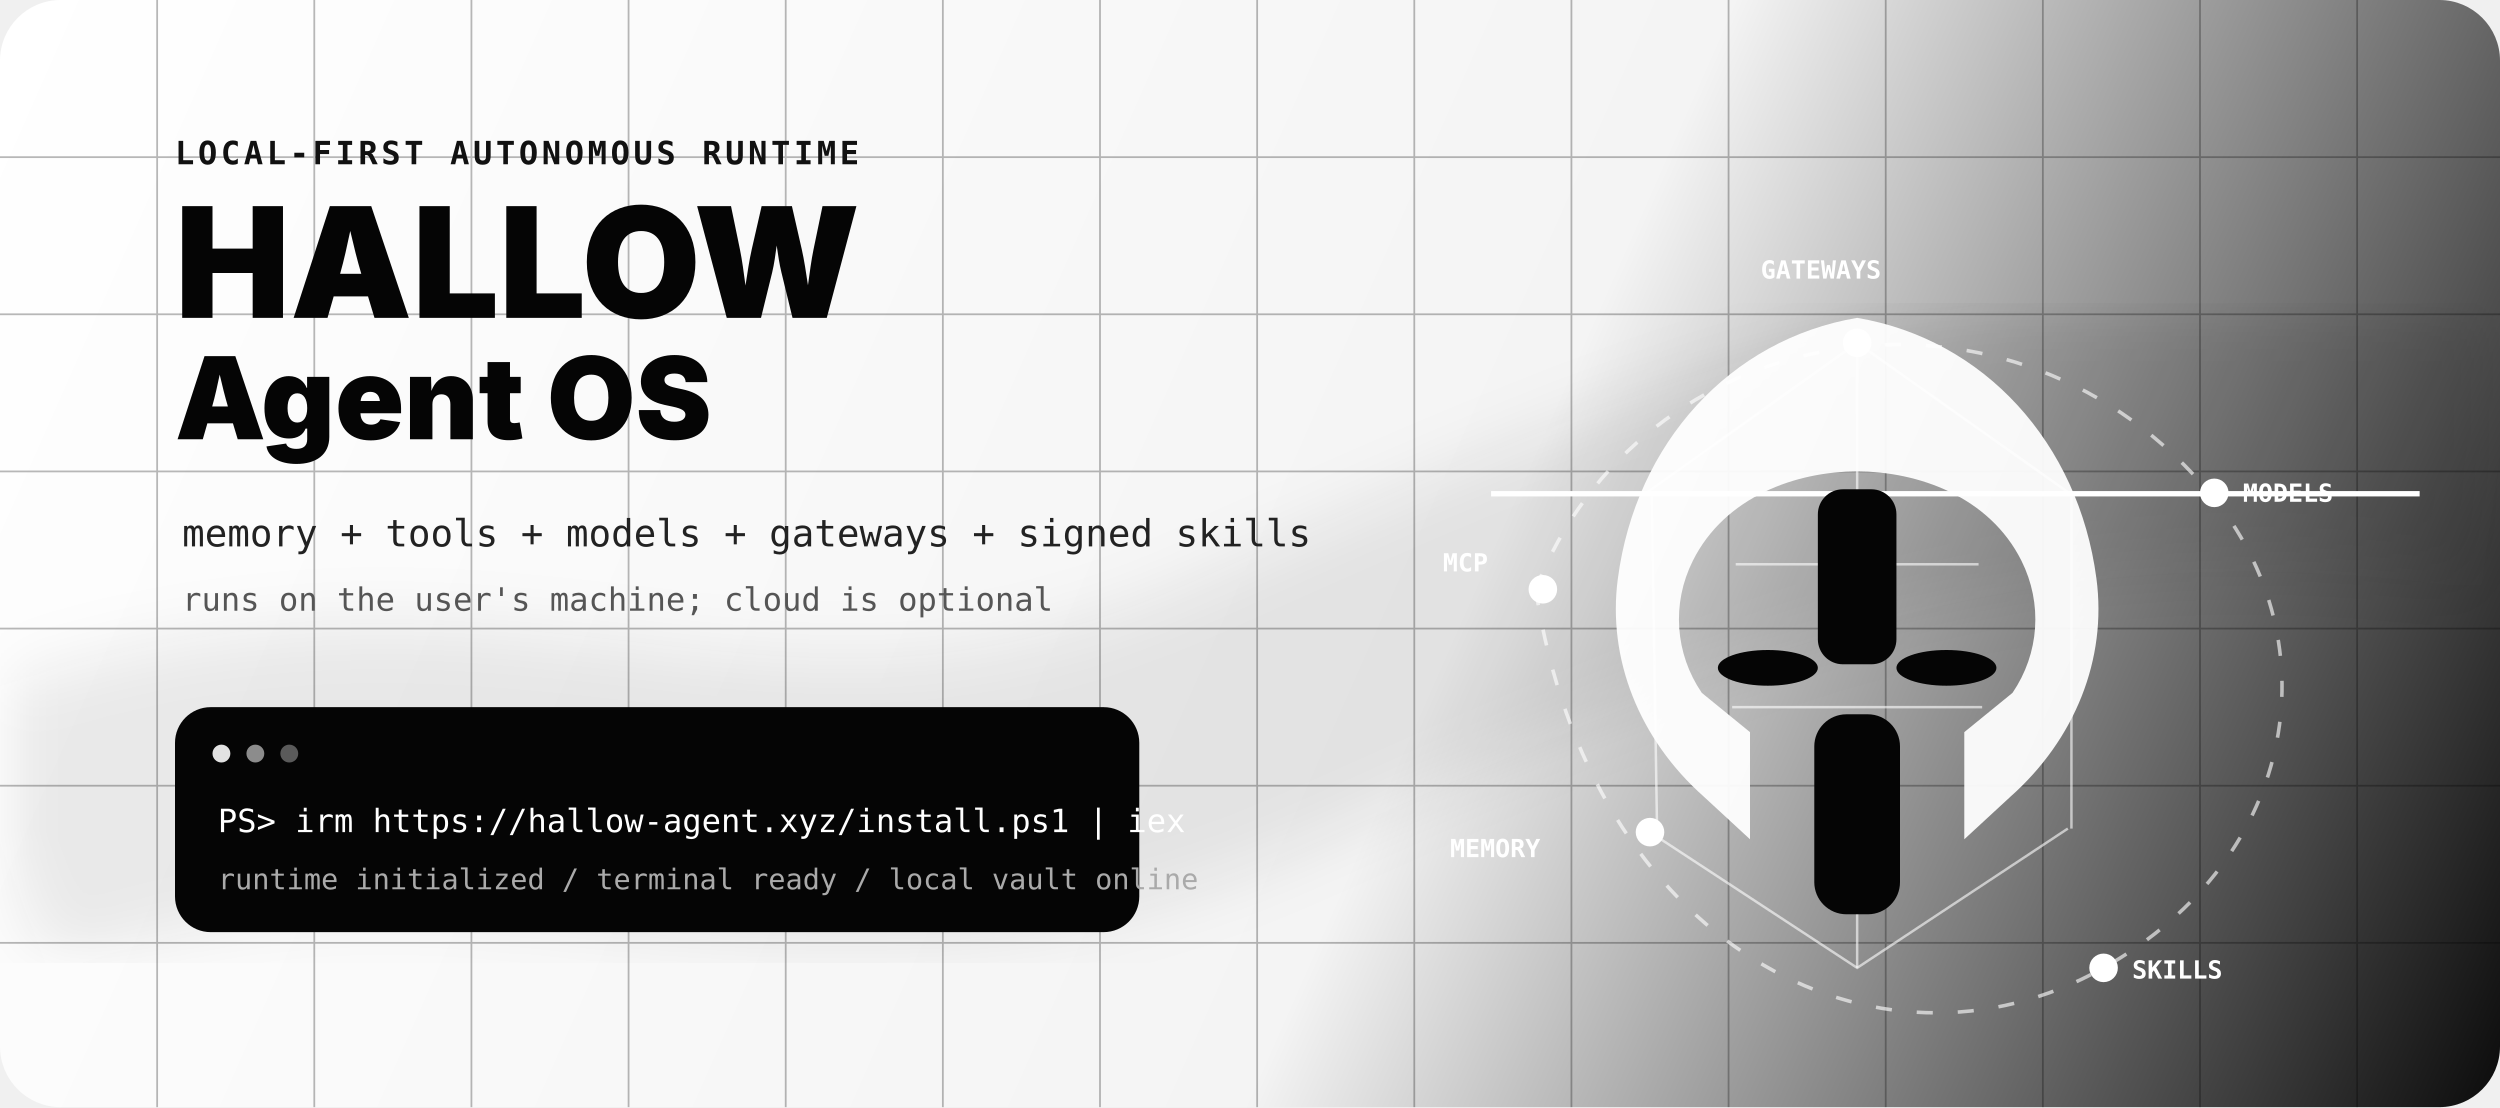
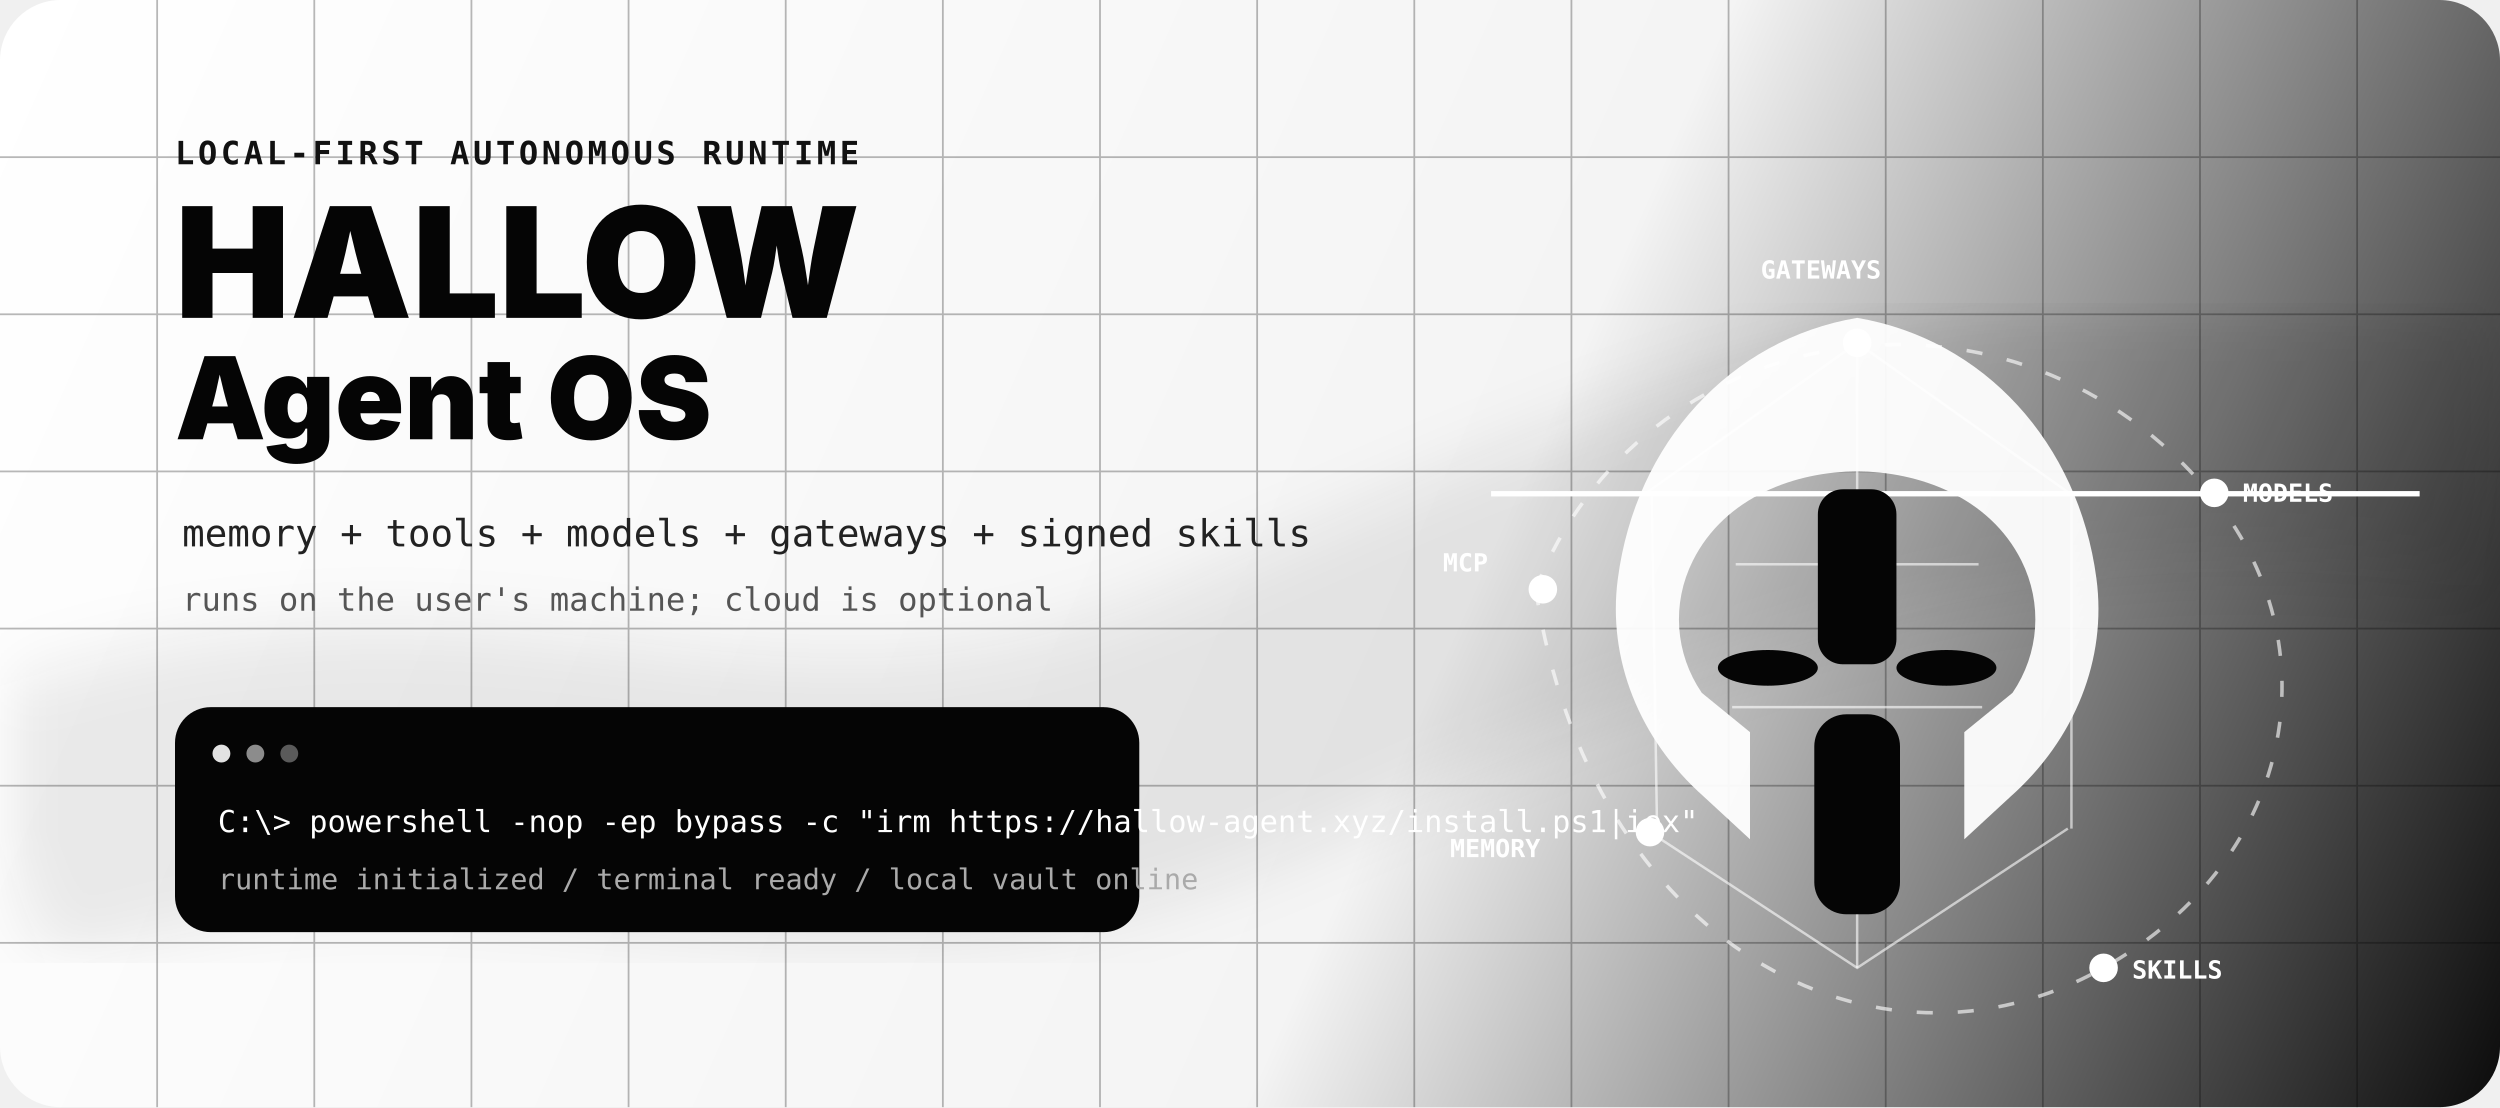
<svg xmlns="http://www.w3.org/2000/svg" width="1400" height="620" viewBox="0 0 1400 620" fill="none" role="img" aria-labelledby="title desc">
  <defs>
    <linearGradient id="bg" x1="0" y1="0" x2="1400" y2="620" gradientUnits="userSpaceOnUse">
      <stop stop-color="#ffffff" />
      <stop offset="0.58" stop-color="#f4f4f4" />
      <stop offset="1" stop-color="#0b0b0b" />
    </linearGradient>
    <radialGradient id="halo" cx="0" cy="0" r="1" gradientUnits="userSpaceOnUse" gradientTransform="translate(1050 280) rotate(90) scale(280 360)">
      <stop stop-color="#ffffff" stop-opacity="0.88" />
      <stop offset="0.48" stop-color="#ffffff" stop-opacity="0.24" />
      <stop offset="1" stop-color="#ffffff" stop-opacity="0" />
    </radialGradient>
    <filter id="soft" x="-30%" y="-30%" width="160%" height="160%" color-interpolation-filters="sRGB">
      <feGaussianBlur stdDeviation="18" />
    </filter>
    <style>
      .mono { font-family: "SFMono-Regular", "Cascadia Mono", Consolas, monospace; }
      .pulse { animation: pulse 3.8s ease-in-out infinite; transform-origin: center; }
      .pulse2 { animation: pulse 4.6s ease-in-out infinite; transform-origin: center; animation-delay: .65s; }
      .dash { stroke-dasharray: 9 14; animation: dash 20s linear infinite; }
      .scan { animation: scan 5.6s ease-in-out infinite; }
      @keyframes dash { to { stroke-dashoffset: -360; } }
      @keyframes pulse { 0%,100% { opacity: .32; transform: scale(1); } 50% { opacity: 1; transform: scale(1.08); } }
      @keyframes scan { 0%,100% { transform: translateY(-40px); opacity: .12; } 50% { transform: translateY(58px); opacity: .55; } }
    </style>
  </defs>
  <rect width="1400" height="620" rx="34" fill="url(#bg)" />
  <path d="M0 470 C290 360 420 525 700 400 C950 288 1120 210 1400 250" stroke="#111" stroke-opacity=".08" stroke-width="160" filter="url(#soft)" />
  <g opacity=".28">
    <path d="M0 88H1400M0 176H1400M0 264H1400M0 352H1400M0 440H1400M0 528H1400" stroke="#000" />
    <path d="M88 0V620M176 0V620M264 0V620M352 0V620M440 0V620M528 0V620M616 0V620M704 0V620M792 0V620M880 0V620M968 0V620M1056 0V620M1144 0V620M1232 0V620M1320 0V620" stroke="#000" />
  </g>
  <g transform="translate(98 92)">
    <text x="0" y="0" class="mono" fill="#111" font-size="18" font-weight="700" letter-spacing="2">LOCAL-FIRST AUTONOMOUS RUNTIME</text>
    <text x="0" y="86" fill="#050505" font-family="Inter, Arial, sans-serif" font-size="86" font-weight="900">HALLOW</text>
    <text x="0" y="154" fill="#050505" font-family="Inter, Arial, sans-serif" font-size="64" font-weight="850">Agent OS</text>
    <text x="4" y="214" class="mono" fill="#222" font-size="21">memory + tools + models + gateways + signed skills</text>
    <text x="4" y="250" class="mono" fill="#555" font-size="18">runs on the user's machine; cloud is optional</text>
    <g transform="translate(0 304)">
      <rect x="0" y="0" width="540" height="126" rx="20" fill="#050505" />
      <circle cx="26" cy="26" r="5" fill="#fff" opacity=".88" />
      <circle cx="45" cy="26" r="5" fill="#fff" opacity=".54" />
      <circle cx="64" cy="26" r="5" fill="#fff" opacity=".34" />
-       <text x="24" y="70" class="mono" fill="#fff" font-size="18">PS&gt; irm https://hallow-agent.xyz/install.ps1 | iex</text>
+       <text x="24" y="70" class="mono" fill="#fff" font-size="17">C:\&gt; powershell -nop -ep bypass -c "irm https://hallow-agent.xyz/install.ps1|iex"</text>
      <text x="24" y="102" class="mono" fill="#aaa" font-size="16">runtime initialized / terminal ready / local vault online</text>
    </g>
  </g>
  <g transform="translate(740 70)">
    <circle cx="300" cy="245" r="250" fill="url(#halo)" />
    <path class="dash" d="M120 260 C178 110 380 72 494 202 C568 286 548 410 438 472 C310 544 150 458 120 260Z" stroke="#fff" stroke-width="2" opacity=".62" />
    <g class="scan">
      <rect x="95" y="205" width="520" height="3" fill="#fff" />
    </g>
    <g stroke="#fff" stroke-opacity=".6" stroke-width="1.4">
      <path d="M184 396L300 472L418 394M182 206L300 122L420 207M188 398L185 208M420 394L420 208" />
      <path d="M300 122V222M300 472V360M232 246H368M230 326H370" />
    </g>
    <g fill="#fff">
      <path d="M300 108C229 120 176 178 166 254C160 299 178 344 214 376L240 400V340L213 318C198 296 196 268 208 244C226 208 266 194 300 194C334 194 374 208 392 244C404 268 402 296 387 318L360 340V400L386 376C422 344 440 299 434 254C424 178 371 120 300 108Z" opacity=".94" />
      <rect x="278" y="204" width="44" height="98" rx="14" fill="#050505" />
      <ellipse cx="250" cy="304" rx="28" ry="10" fill="#050505" />
      <ellipse cx="350" cy="304" rx="28" ry="10" fill="#050505" />
      <rect x="276" y="330" width="48" height="112" rx="18" fill="#050505" />
    </g>
    <g class="mono" font-size="14" font-weight="700">
      <g class="pulse">
        <circle cx="124" cy="260" r="8" fill="#fff" />
        <text x="68" y="250" fill="#fff">MCP</text>
      </g>
      <g class="pulse2">
        <circle cx="500" cy="206" r="8" fill="#fff" />
        <text x="516" y="211" fill="#fff">MODELS</text>
      </g>
      <g class="pulse">
        <circle cx="438" cy="472" r="8" fill="#fff" />
        <text x="454" y="478" fill="#fff">SKILLS</text>
      </g>
      <g class="pulse2">
        <circle cx="184" cy="396" r="8" fill="#fff" />
        <text x="72" y="410" fill="#fff">MEMORY</text>
      </g>
      <g class="pulse">
        <circle cx="300" cy="122" r="8" fill="#fff" />
        <text x="246" y="86" fill="#fff">GATEWAYS</text>
      </g>
    </g>
  </g>
</svg>
